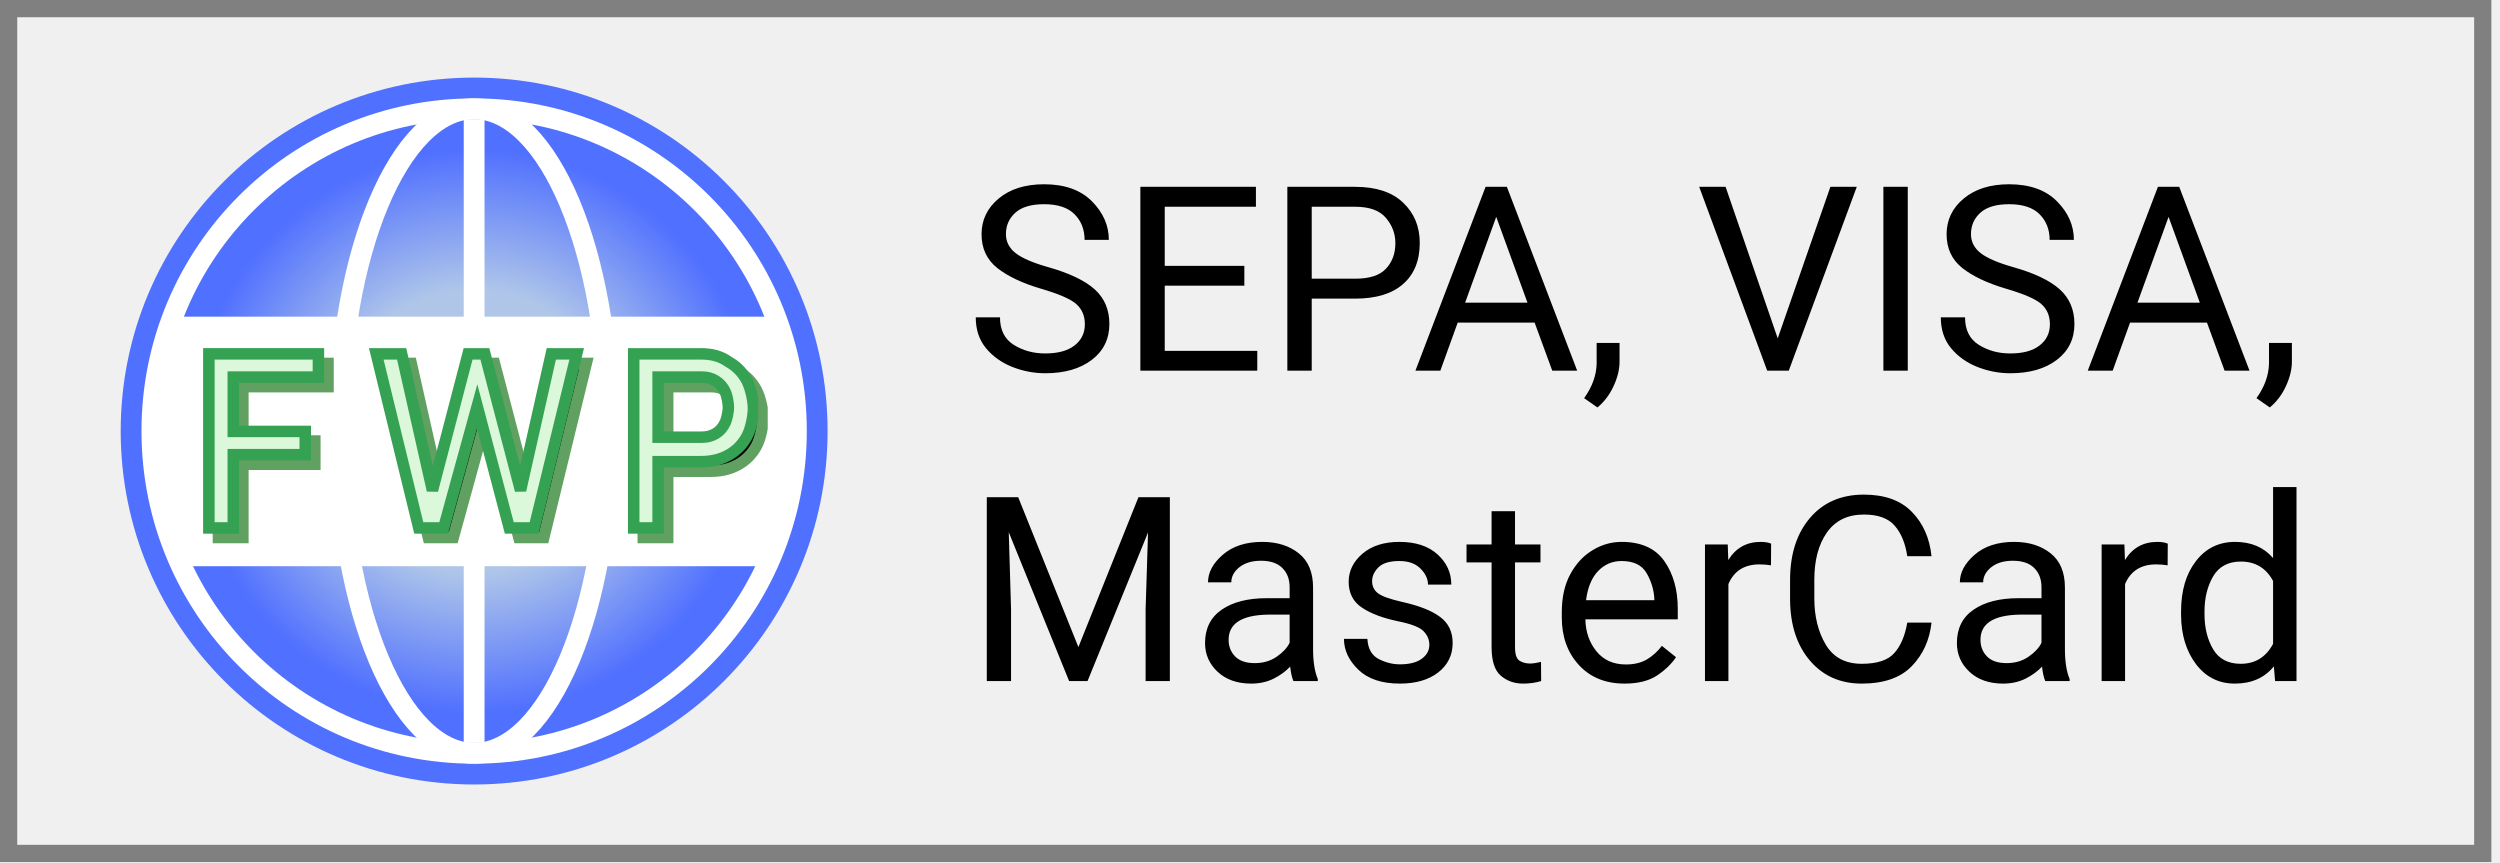
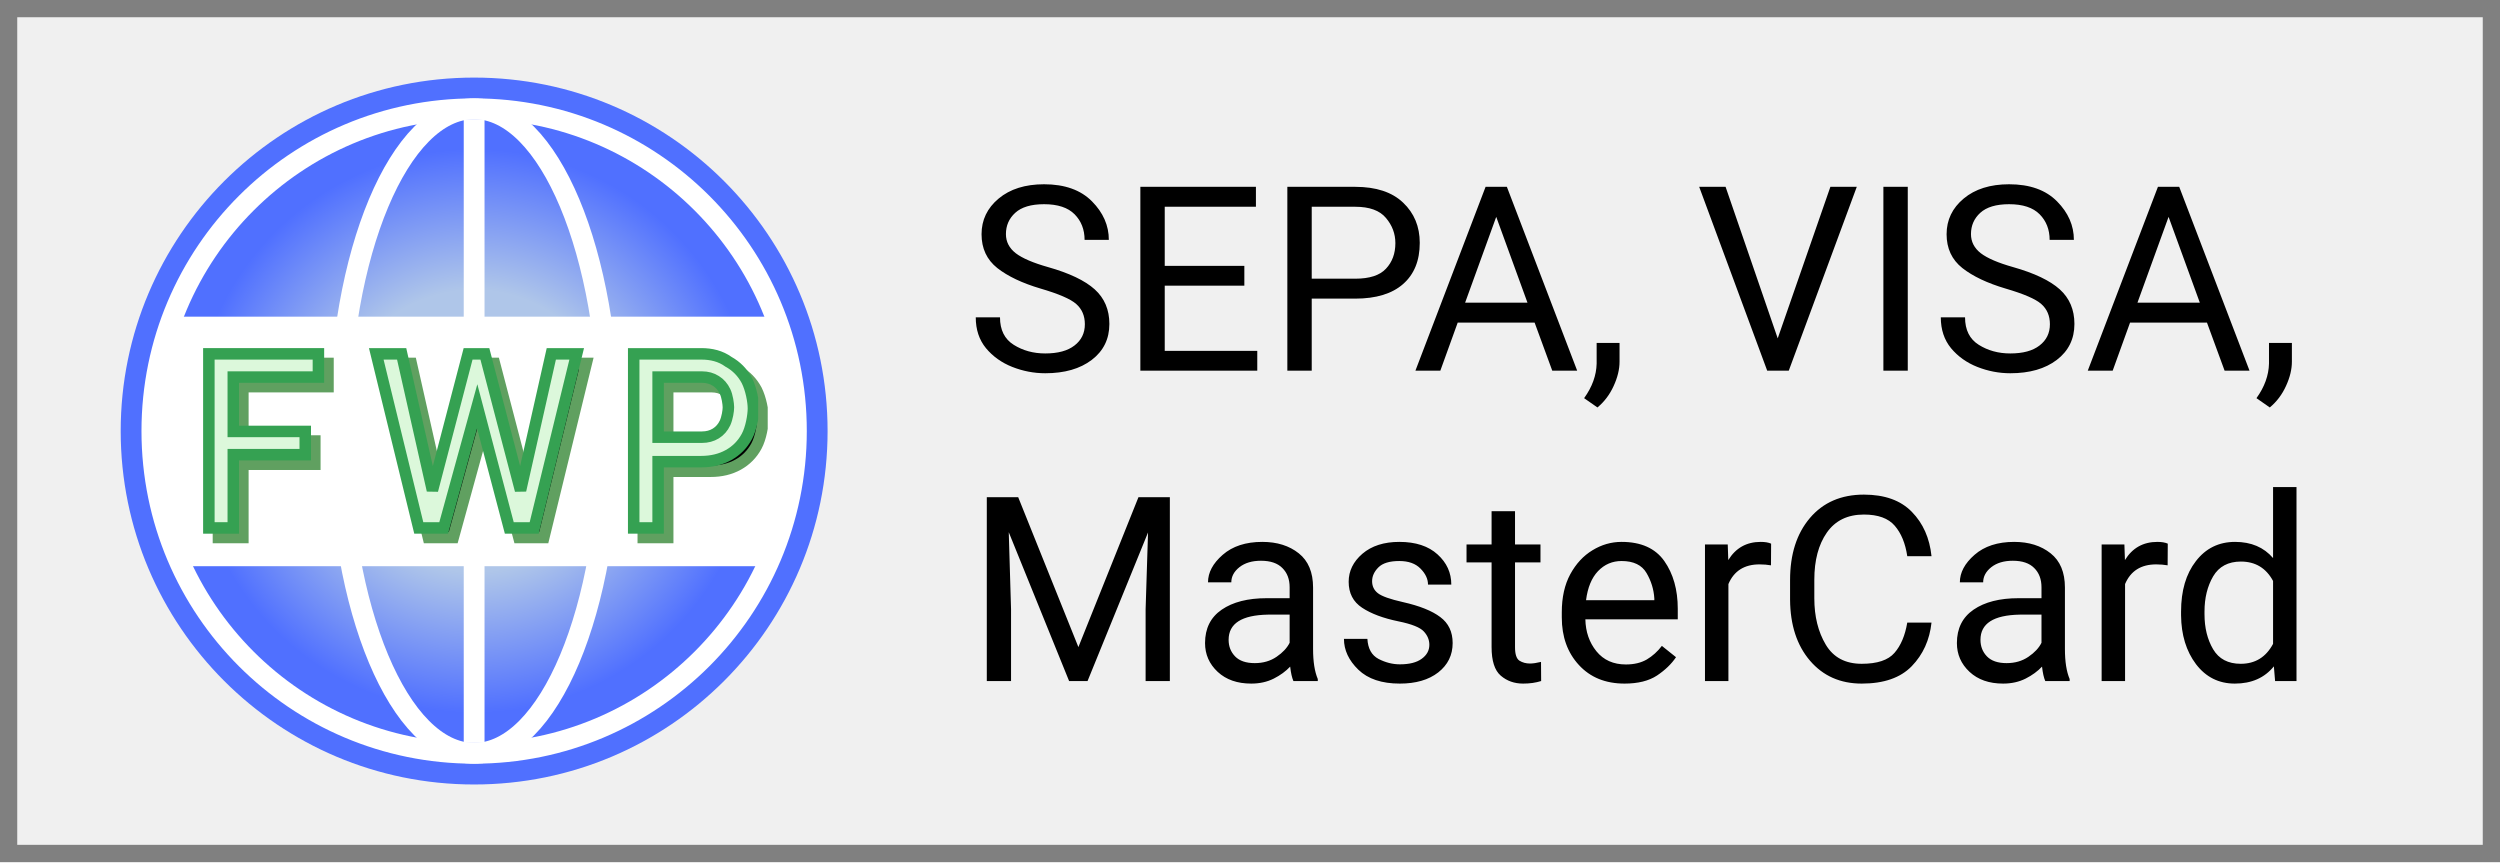
<svg xmlns="http://www.w3.org/2000/svg" viewBox="0 0 290 100" width="116" height="40">
-   <rect x="1" y="1" width="287" height="98" stroke="grey" stroke-width="2" fill="none" />
+   <rect x="1" y="1" width="288" height="98" stroke="grey" stroke-width="2" fill="none" />
  <svg x="14" y="9" width="82" height="82" viewBox="0 0 68 68">
    <defs>
      <radialGradient id="browserWorld">
        <stop offset="0.4" stop-color="#afc6e9" />
        <stop offset="0.8" stop-color="#5070ff" />
      </radialGradient>
      <clipPath id="cardClip">
        <rect x="0" y="23" width="76" height="24" />
      </clipPath>
    </defs>
    <circle cx="34" cy="34" r="34" fill="url(#browserWorld)" />
    <g fill="none" stroke="white" stroke-width="2">
      <circle cx="34" cy="34" r="31" />
      <ellipse cx="34" cy="34" rx="13" ry="31" />
      <line x1="34" y1="4" x2="34" y2="64" />
    </g>
    <circle cx="34" cy="34" r="31" fill="white" clip-path="url(#cardClip)" />
  </svg>
  <svg viewBox="0 0 146 54" x="20.5" y="40" width="70" height="24">
    <symbol id="fwp" width="148" height="50">
      <path d="M 31.231,2.354 V 8.417 H 9.012 v 14.187 h 18.782 v 6.063 H 9.012 v 19.125 h -6.375 V 2.354 Z" />
      <path d="m 70.3,2.354 h 4.375 l 9.312,35.625 8.031,-35.625 h 6.625 L 87.55,47.792 h -6.5 l -8.375,-31.75 -8.75,31.75 h -6.5 L 46.331,2.354 h 6.625 l 8.031,35.625 z" />
      <path d="m 113.519,47.792 h 6.375 v -17.3 c 0,0 9.904,-2.09e-4 11.219,-3.36e-4 2.708,0 5.094,-0.573 7.156,-1.719 2.062,-1.146 3.656,-2.76 4.781,-4.844 1.146,-2.104 1.714,-5.499 1.719,-7.312 0.005,-1.814 -0.595,-5.101 -1.719,-7.312 -1.125,-2.104 -2.719,-3.729 -4.781,-4.875 C 136.206,2.937 133.821,2.354 131.113,2.354 h -17.593 z M 119.894,8.417 h 11.437 c 1.375,0 2.583,0.333 3.625,1 1.042,0.646 1.844,1.562 2.406,2.75 0.583,1.188 0.866,3.235 0.875,4.125 0.009,0.89 -0.299,2.837 -0.875,4.094 -0.562,1.188 -1.365,2.104 -2.406,2.75 -1.042,0.646 -2.25,0.969 -3.625,0.969 -1.349,-1.5e-5 -11.437,-1.64e-4 -11.437,-1.64e-4 z" />
    </symbol>
    <use href="#fwp" x="2.5" y="2.5" stroke="#60a060" stroke-width="3" />
    <use href="#fwp" fill="#dcf8db" stroke="#35a152" stroke-width="3" />
  </svg>
  <text font-size="30" font-family="Roboto,sans-serif">
    <tspan x="112" y="43">SEPA, VISA,</tspan>
    <tspan x="112" y="79">MasterCard</tspan>
  </text>
</svg>
